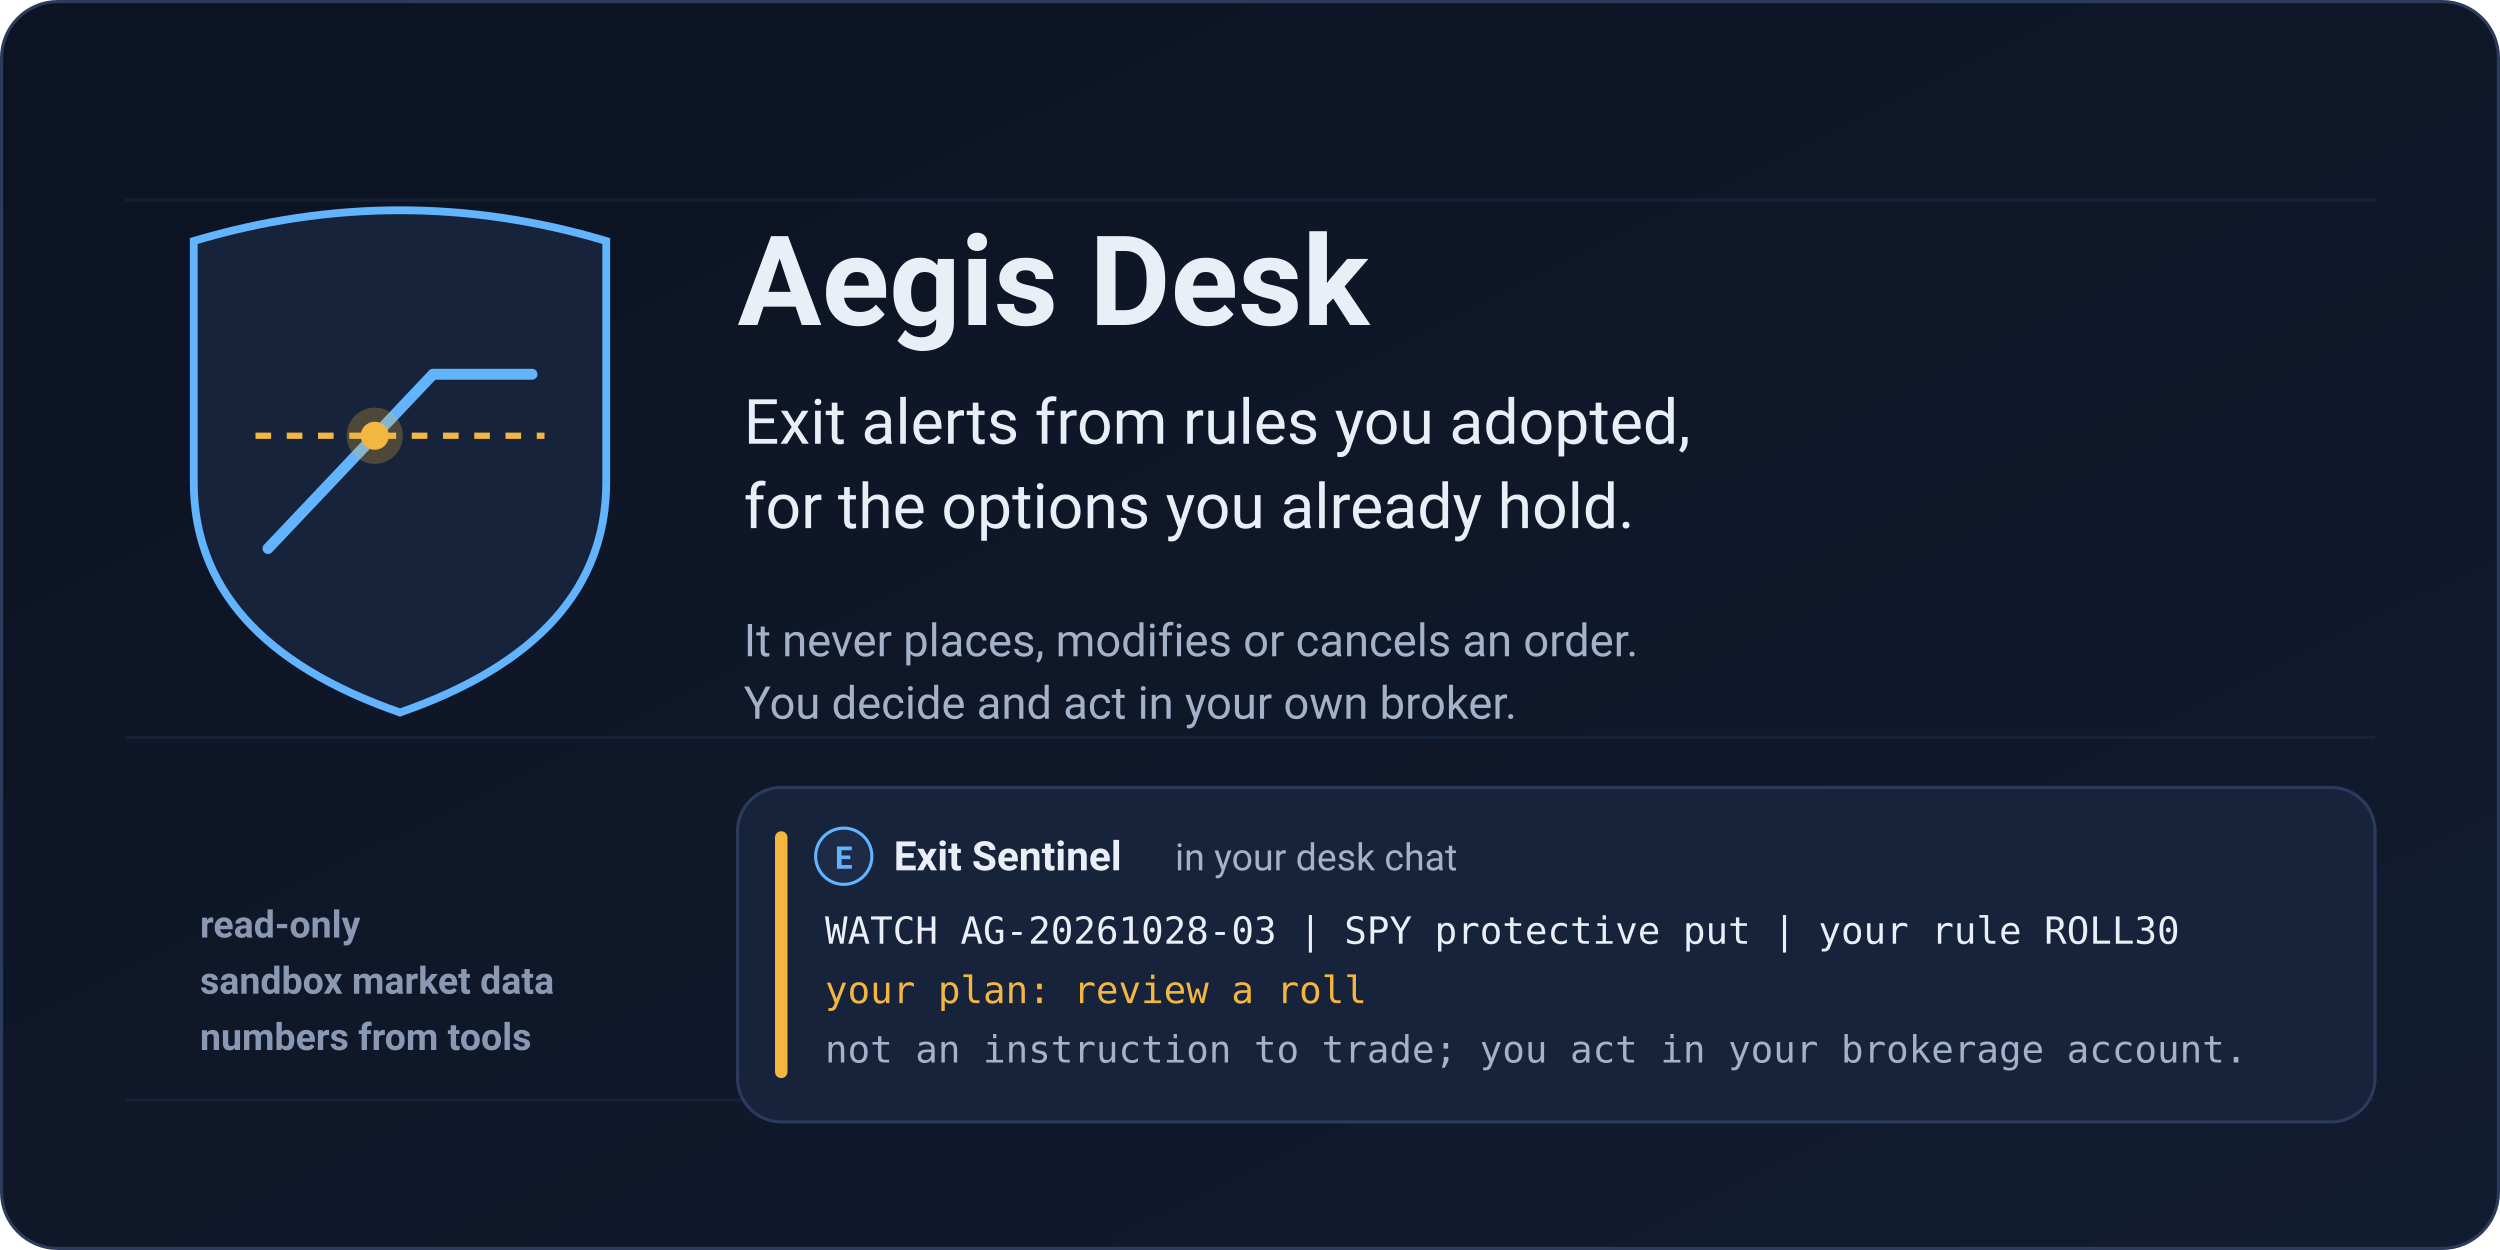
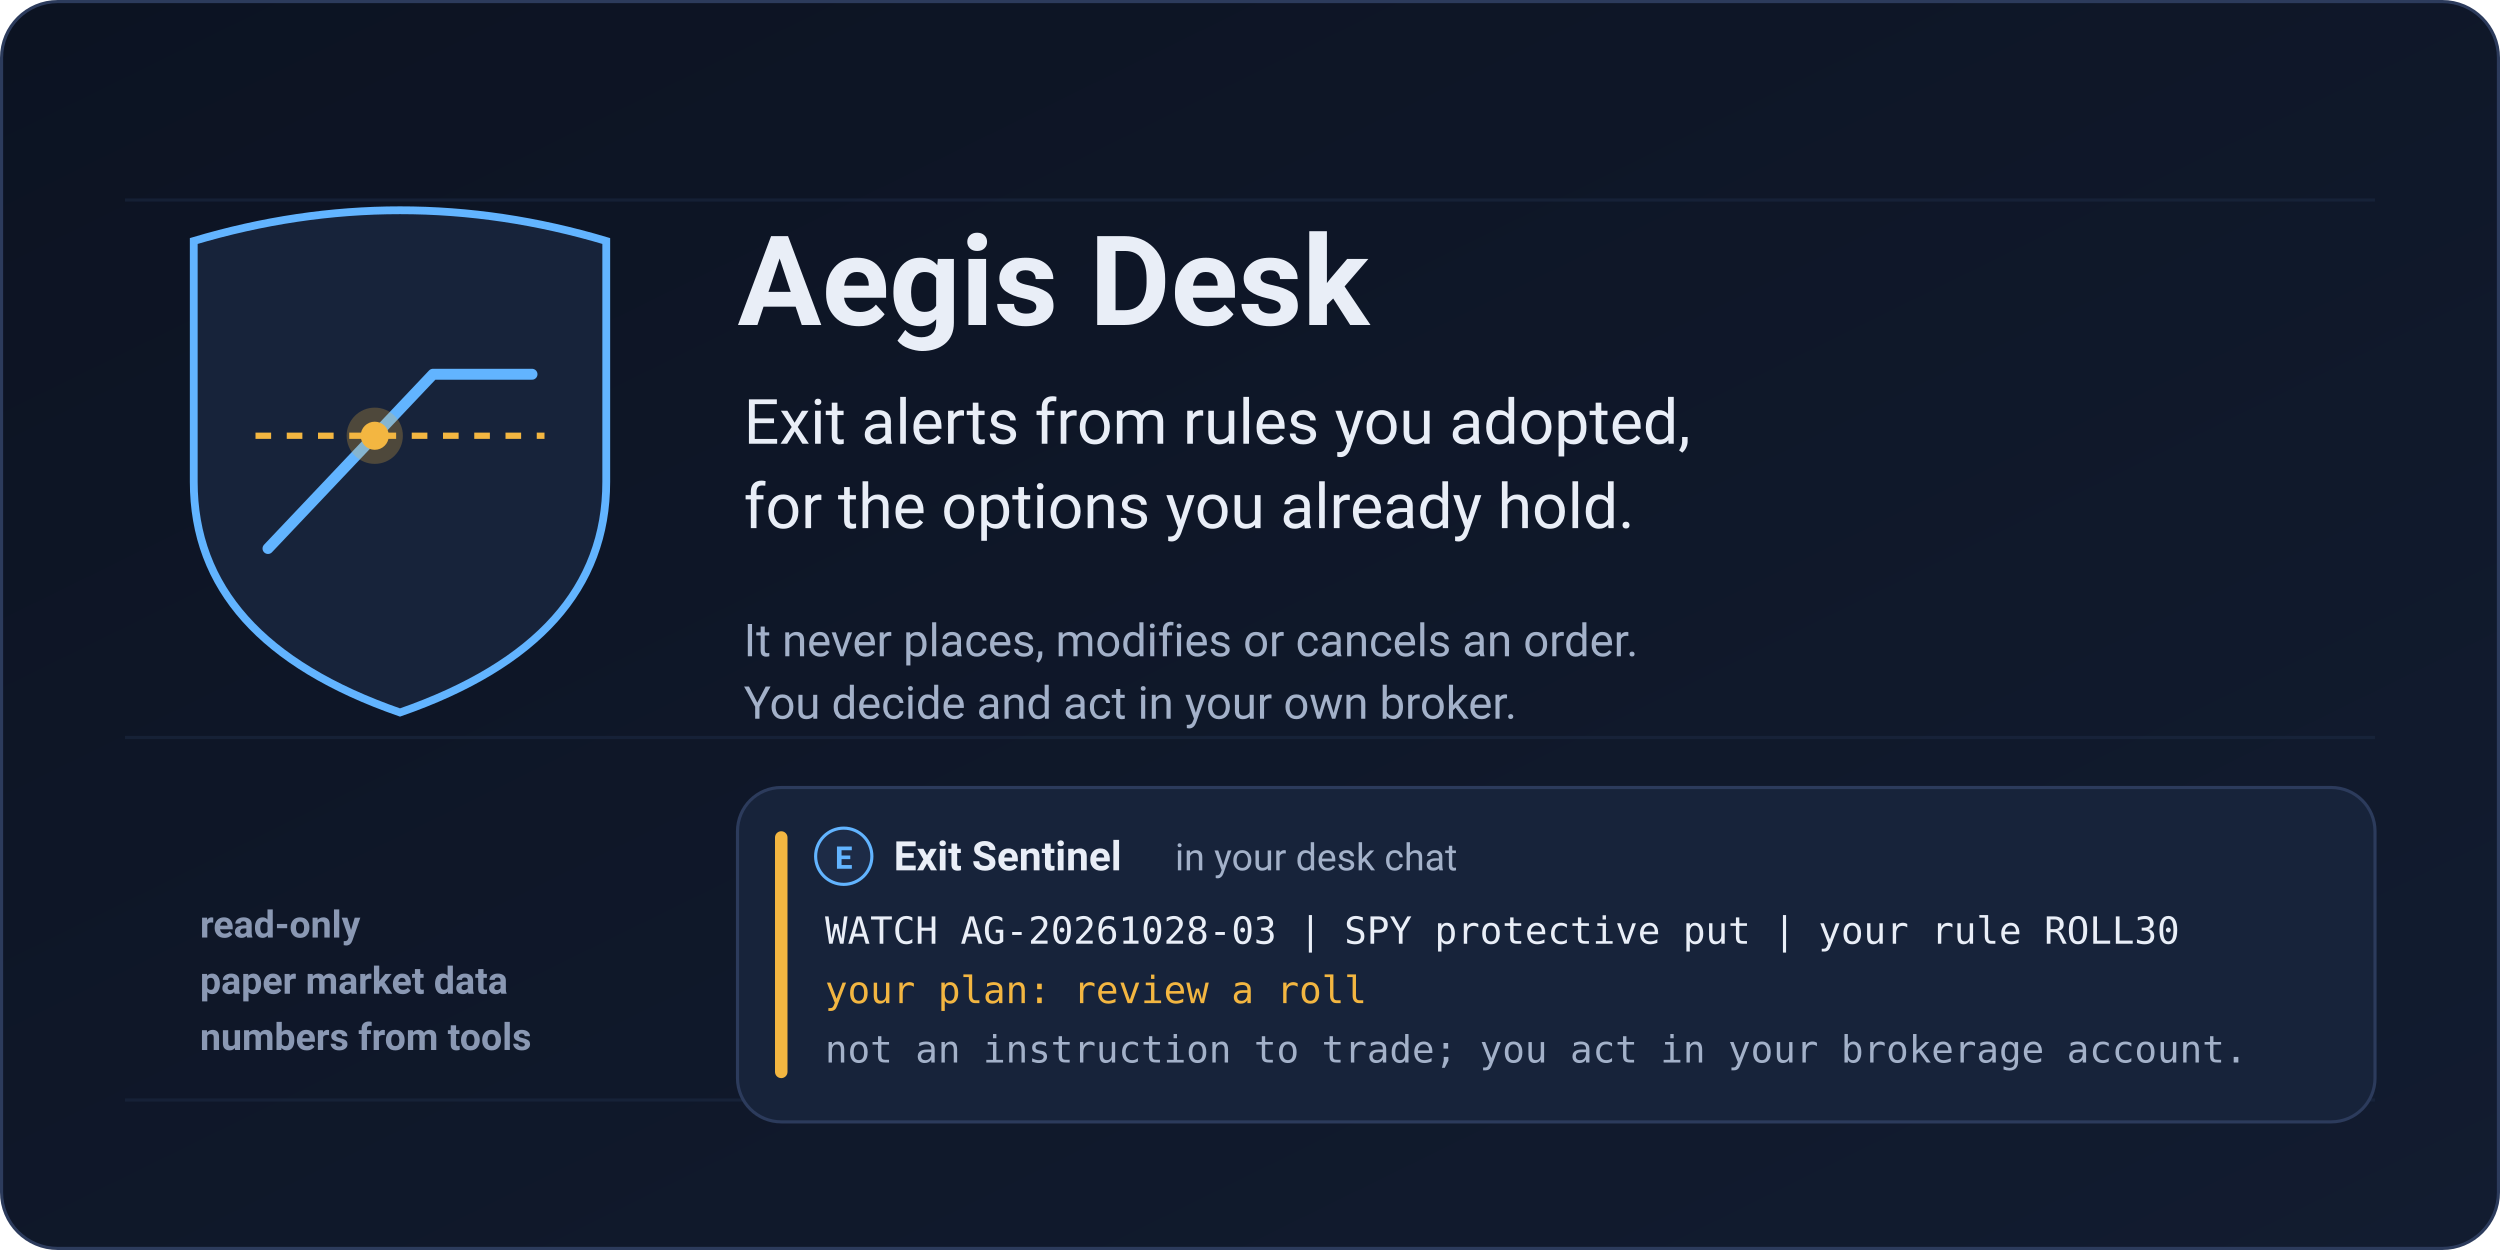
<svg xmlns="http://www.w3.org/2000/svg" viewBox="0 0 800 400" width="800" height="400" role="img" aria-labelledby="t d">
  <style>.s{font-family:system-ui, -apple-system, 'Segoe UI', Roboto, 'Helvetica Neue', Arial, sans-serif}.m{font-family:ui-monospace, SFMono-Regular, Menlo, Consolas, 'DejaVu Sans Mono', 'Liberation Mono', monospace}.tx{fill:#e9eef7}.mu{fill:#a3b1c9}.fa{fill:#8a98b3}.az{fill:#62b4ff}.am{fill:#f3b641}.co{fill:#ff8a73}.b{font-weight:700}.sb{font-weight:600}@keyframes pulse{0%,100%{opacity:.3}50%{opacity:1}}.pulse{animation:pulse 3.6s ease-in-out infinite}.d1{animation-delay:.6s}.d2{animation-delay:1.2s}.d3{animation-delay:1.8s}.d4{animation-delay:2.4s}@media (prefers-reduced-motion:reduce){.pulse{animation:none;opacity:1}}</style>
  <defs>
    <linearGradient id="bg" x1="0" y1="0" x2="1" y2="1">
      <stop offset="0" stop-color="#0c1322" />
      <stop offset="1" stop-color="#121c30" />
    </linearGradient>
    <marker id="ar" viewBox="0 0 10 10" refX="8" refY="5" markerWidth="7" markerHeight="7" orient="auto-start-reverse">
      <path d="M0 0L10 5L0 10z" fill="#a3b1c9" />
    </marker>
    <marker id="ara" viewBox="0 0 10 10" refX="8" refY="5" markerWidth="7" markerHeight="7" orient="auto-start-reverse">
      <path d="M0 0L10 5L0 10z" fill="#f3b641" />
    </marker>
  </defs>
  <rect x="0.5" y="0.5" width="799" height="399" rx="18" fill="url(#bg)" stroke="#2c3b5c" />
  <g opacity=".5">
    <line x1="40" y1="64" x2="760" y2="64" stroke="#1d2b46" stroke-width="1" />
    <line x1="40" y1="236" x2="760" y2="236" stroke="#1d2b46" stroke-width="1" />
    <line x1="40" y1="352" x2="760" y2="352" stroke="#1d2b46" stroke-width="1" />
  </g>
  <path d="M62 77.12Q128 57.44 194 77.12L194 154.2Q194 205.04 128 228Q62 205.04 62 154.2Z" fill="#17233a" stroke="#62b4ff" stroke-width="2.5" />
  <path d="M85.76 175.52L138.56 119.76L170.24 119.76" fill="none" stroke="#62b4ff" stroke-width="3.5" stroke-linecap="round" stroke-linejoin="round" />
  <line x1="81.76" y1="139.44" x2="174.24" y2="139.44" stroke="#f3b641" stroke-width="2" stroke-dasharray="5 5" />
  <circle cx="119.92" cy="139.44" r="9" fill="#f3b641" opacity=".25" class="pulse" />
  <circle cx="119.92" cy="139.44" r="4.5" fill="#f3b641" />
  <text x="236" y="104" class="s b tx" font-size="40" xml:space="preserve">Aegis Desk</text>
  <text x="238" y="142" class="s tx" font-size="20" xml:space="preserve">Exit alerts from rules you adopted,</text>
  <text x="238" y="169" class="s tx" font-size="20" xml:space="preserve">for the options you already hold.</text>
  <text x="238" y="210" class="s mu" font-size="14.5" xml:space="preserve">It never places, modifies or cancels an order.</text>
  <text x="238" y="230" class="s mu" font-size="14.5" xml:space="preserve">You decide and act in your own broker.</text>
  <rect x="236" y="252" width="524" height="107" rx="14" fill="#17233a" stroke="#2c3b5c" />
  <rect x="248" y="266" width="4" height="79" rx="2" fill="#f3b641" />
  <circle cx="270" cy="274" r="9" fill="#1d2b46" stroke="#62b4ff" />
  <text x="270" y="278" class="s b az" font-size="10" text-anchor="middle" xml:space="preserve">E</text>
  <text x="286" y="278.5" class="s sb tx" font-size="13" xml:space="preserve">Exit Sentinel</text>
  <text x="376" y="278.5" class="s mu" font-size="12" xml:space="preserve">in your desk chat</text>
  <text x="264" y="302" class="m tx" font-size="12" xml:space="preserve">WATCH AG-20261028-03 | SPY protective put | your rule ROLL30</text>
  <text x="264" y="321" class="m am" font-size="12" xml:space="preserve">your plan: review a roll</text>
  <text x="264" y="340" class="m mu" font-size="12" xml:space="preserve">not an instruction to trade; you act in your brokerage account.</text>
  <text x="64" y="300" class="s sb fa" font-size="12" xml:space="preserve">read-only</text>
-   <text x="64" y="318" class="s sb fa" font-size="12" xml:space="preserve">sandbox market data</text>
+   <text x="64" y="318" class="s sb fa" font-size="12" xml:space="preserve">paper market data</text>
  <text x="64" y="336" class="s sb fa" font-size="12" xml:space="preserve">numbers from tools</text>
</svg>
